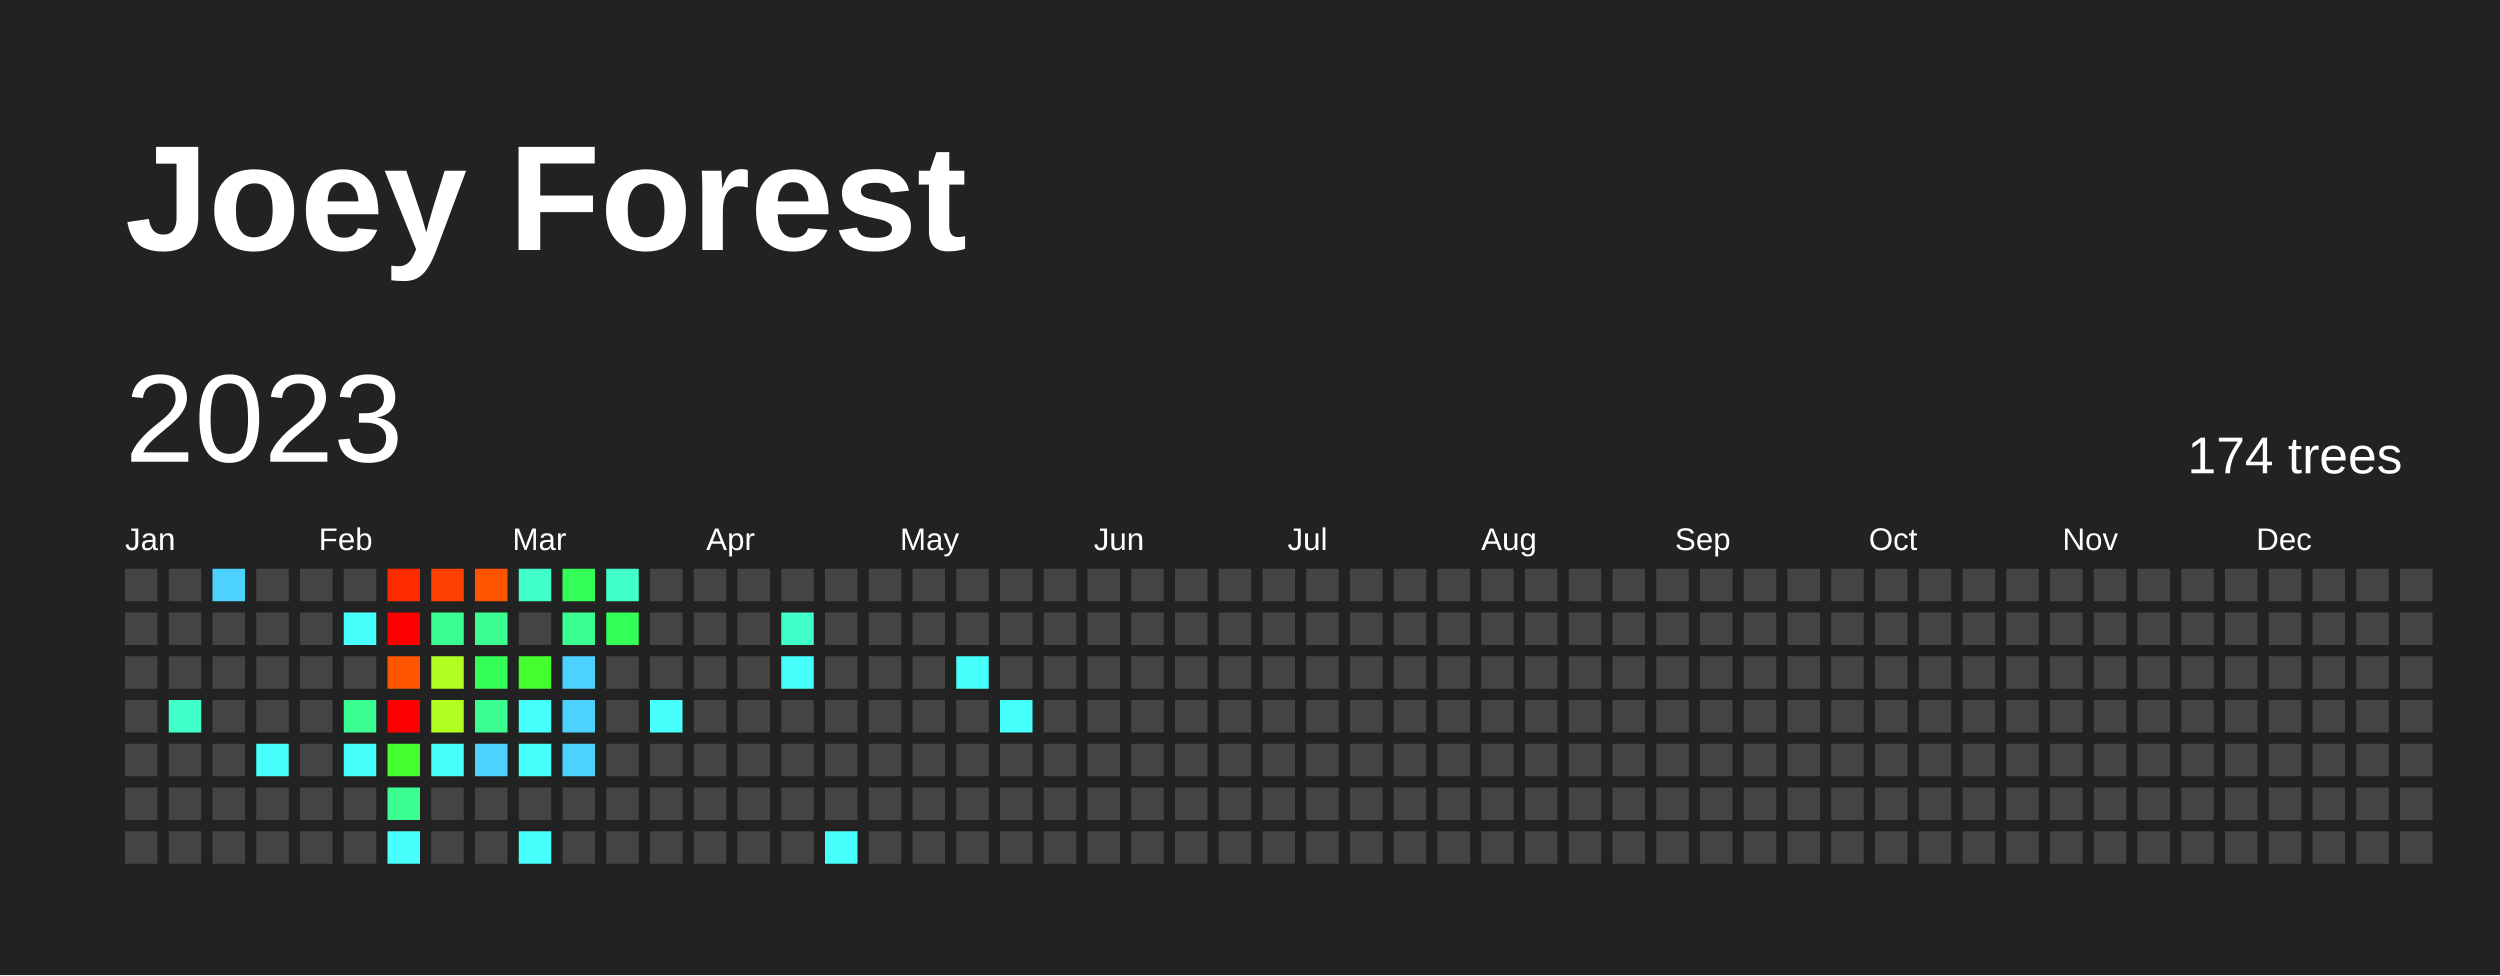
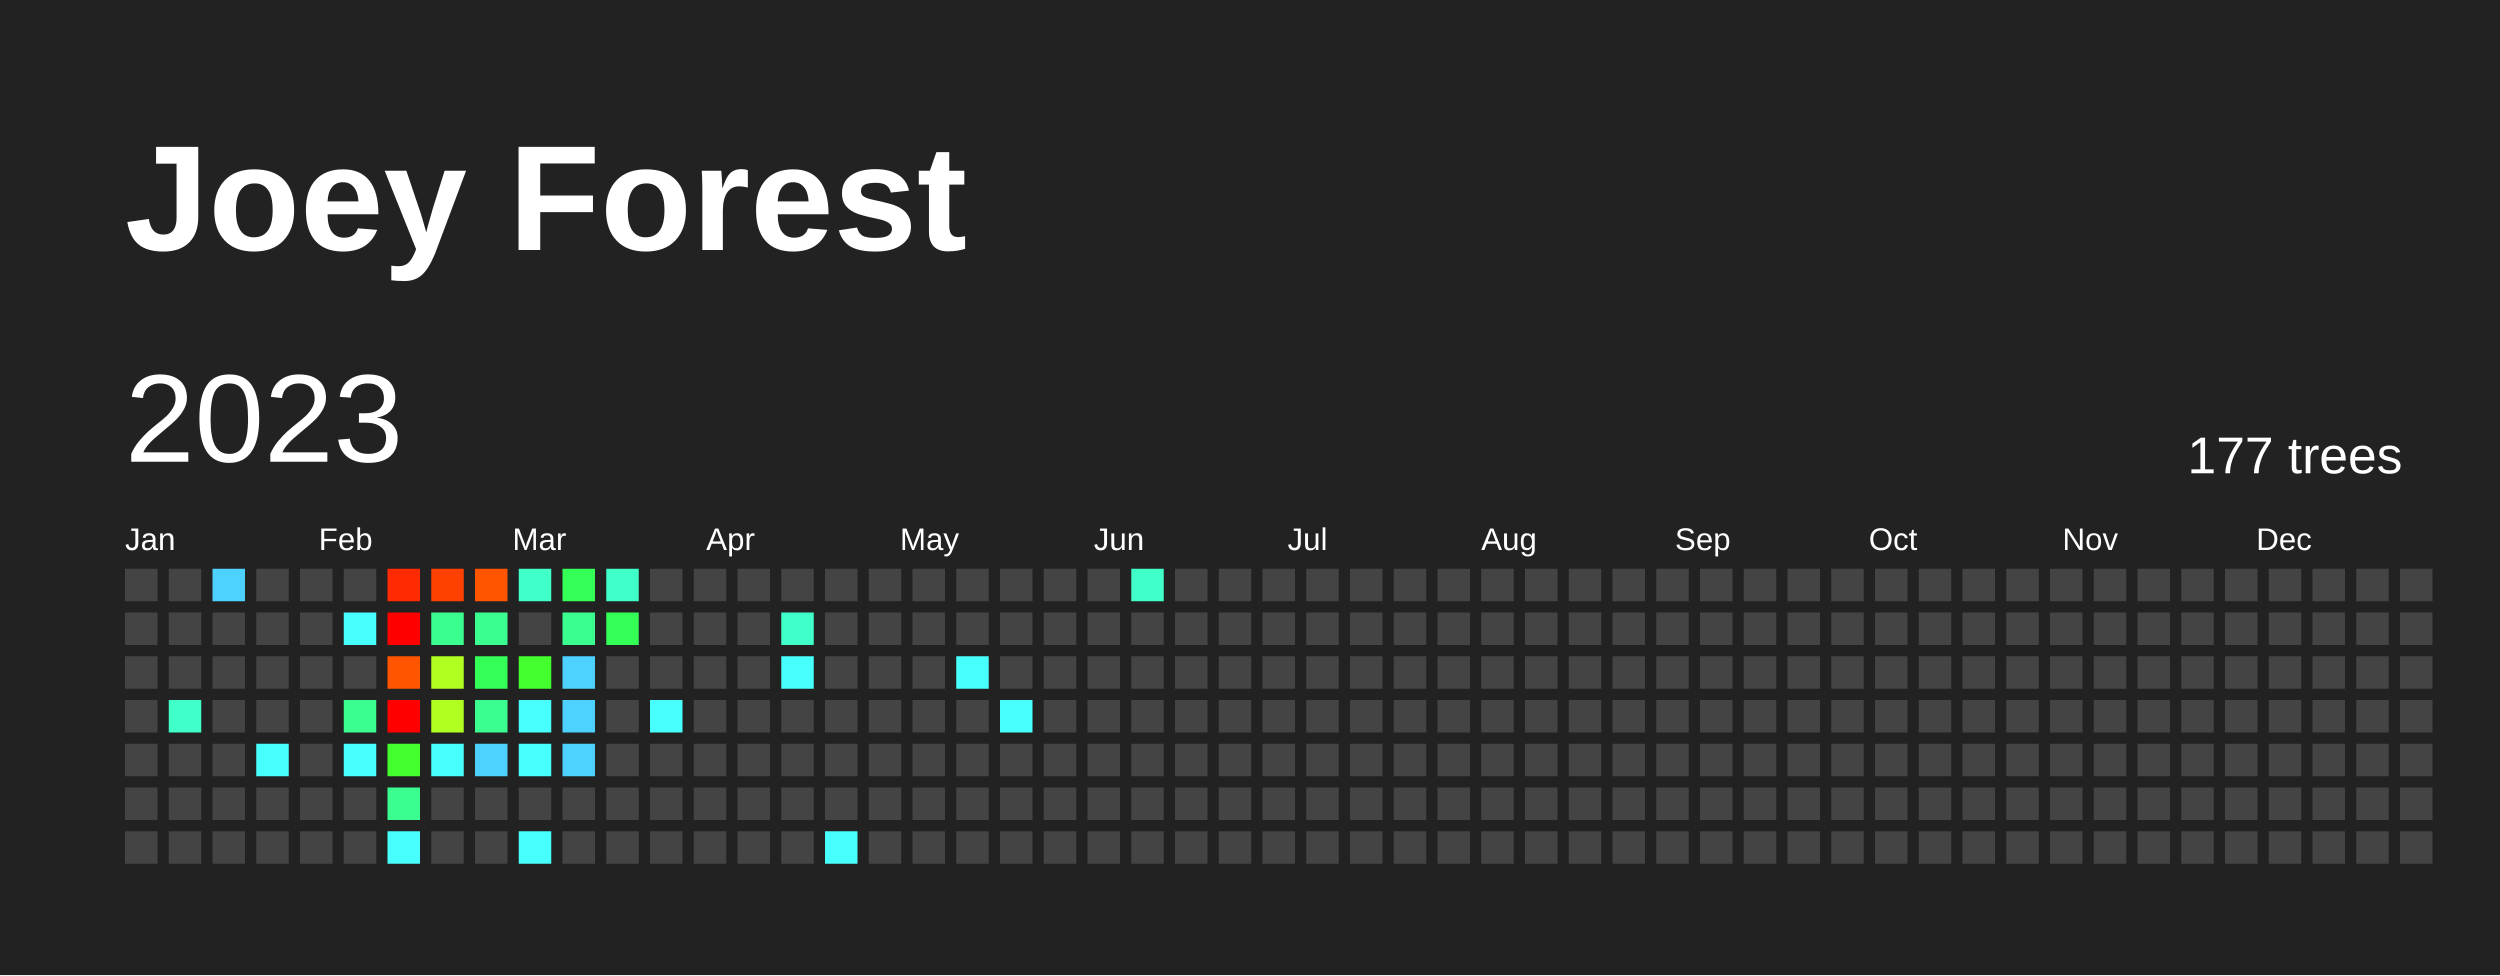
<svg xmlns="http://www.w3.org/2000/svg" baseProfile="full" height="78mm" version="1.1" viewBox="0,0,200,78" width="200mm">
  <defs />
  <rect fill="#222222" height="78" width="200" x="0" y="0" />
  <text fill="#FFFFFF" style="font-size:12px; font-family:Arial; font-weight:bold;" x="10" y="20">Joey Forest</text>
  <text dominant-baseline="hanging" fill="#FFFFFF" style="font-size:10.0px; font-family:Arial;" x="10" y="30">2023</text>
-   <text dominant-baseline="hanging" fill="#FFFFFF" style="font-size:4.125px; font-family:Arial;" x="175" y="35">174 trees</text>
+   <text dominant-baseline="hanging" fill="#FFFFFF" style="font-size:4.125px; font-family:Arial;" x="175" y="35">177 trees</text>
  <text fill="#FFFFFF" style="font-size:2.5px; font-family:Arial" x="10.0" y="44">Jan</text>
  <text fill="#FFFFFF" style="font-size:2.5px; font-family:Arial" x="25.5" y="44">Feb</text>
  <text fill="#FFFFFF" style="font-size:2.5px; font-family:Arial" x="41.0" y="44">Mar</text>
  <text fill="#FFFFFF" style="font-size:2.5px; font-family:Arial" x="56.5" y="44">Apr</text>
  <text fill="#FFFFFF" style="font-size:2.5px; font-family:Arial" x="72.0" y="44">May</text>
  <text fill="#FFFFFF" style="font-size:2.5px; font-family:Arial" x="87.5" y="44">Jun</text>
  <text fill="#FFFFFF" style="font-size:2.5px; font-family:Arial" x="103.0" y="44">Jul</text>
  <text fill="#FFFFFF" style="font-size:2.5px; font-family:Arial" x="118.5" y="44">Aug</text>
  <text fill="#FFFFFF" style="font-size:2.5px; font-family:Arial" x="134.0" y="44">Sep</text>
  <text fill="#FFFFFF" style="font-size:2.5px; font-family:Arial" x="149.5" y="44">Oct</text>
  <text fill="#FFFFFF" style="font-size:2.5px; font-family:Arial" x="165.0" y="44">Nov</text>
  <text fill="#FFFFFF" style="font-size:2.5px; font-family:Arial" x="180.5" y="44">Dec</text>
  <rect fill="#444444" height="2.6" width="2.6" x="10.0" y="45.5" />
  <rect fill="#444444" height="2.6" width="2.6" x="10.0" y="49.0" />
  <rect fill="#444444" height="2.6" width="2.6" x="10.0" y="52.5" />
  <rect fill="#444444" height="2.6" width="2.6" x="10.0" y="56.0" />
  <rect fill="#444444" height="2.6" width="2.6" x="10.0" y="59.5" />
  <rect fill="#444444" height="2.6" width="2.6" x="10.0" y="63.0" />
  <rect fill="#444444" height="2.6" width="2.6" x="10.0" y="66.5" />
  <rect fill="#444444" height="2.6" width="2.6" x="13.5" y="45.5" />
  <rect fill="#444444" height="2.6" width="2.6" x="13.5" y="49.0" />
  <rect fill="#444444" height="2.6" width="2.6" x="13.5" y="52.5" />
  <rect fill="#40ffc8" height="2.6" width="2.6" x="13.5" y="56.0" />
  <rect fill="#444444" height="2.6" width="2.6" x="13.5" y="59.5" />
  <rect fill="#444444" height="2.6" width="2.6" x="13.5" y="63.0" />
  <rect fill="#444444" height="2.6" width="2.6" x="13.5" y="66.5" />
  <rect fill="#4dd2ff" height="2.6" width="2.6" x="17.0" y="45.5" />
  <rect fill="#444444" height="2.6" width="2.6" x="17.0" y="49.0" />
  <rect fill="#444444" height="2.6" width="2.6" x="17.0" y="52.5" />
  <rect fill="#444444" height="2.6" width="2.6" x="17.0" y="56.0" />
  <rect fill="#444444" height="2.6" width="2.6" x="17.0" y="59.5" />
  <rect fill="#444444" height="2.6" width="2.6" x="17.0" y="63.0" />
  <rect fill="#444444" height="2.6" width="2.6" x="17.0" y="66.5" />
  <rect fill="#444444" height="2.6" width="2.6" x="20.5" y="45.5" />
  <rect fill="#444444" height="2.6" width="2.6" x="20.5" y="49.0" />
  <rect fill="#444444" height="2.6" width="2.6" x="20.5" y="52.5" />
  <rect fill="#444444" height="2.6" width="2.6" x="20.5" y="56.0" />
  <rect fill="#47fffc" height="2.6" width="2.6" x="20.5" y="59.5" />
  <rect fill="#444444" height="2.6" width="2.6" x="20.5" y="63.0" />
  <rect fill="#444444" height="2.6" width="2.6" x="20.5" y="66.5" />
  <rect fill="#444444" height="2.6" width="2.6" x="24.0" y="45.5" />
  <rect fill="#444444" height="2.6" width="2.6" x="24.0" y="49.0" />
  <rect fill="#444444" height="2.6" width="2.6" x="24.0" y="52.5" />
  <rect fill="#444444" height="2.6" width="2.6" x="24.0" y="56.0" />
  <rect fill="#444444" height="2.6" width="2.6" x="24.0" y="59.5" />
  <rect fill="#444444" height="2.6" width="2.6" x="24.0" y="63.0" />
  <rect fill="#444444" height="2.6" width="2.6" x="24.0" y="66.5" />
  <rect fill="#444444" height="2.6" width="2.6" x="27.5" y="45.5" />
  <rect fill="#47fffc" height="2.6" width="2.6" x="27.5" y="49.0" />
  <rect fill="#444444" height="2.6" width="2.6" x="27.5" y="52.5" />
  <rect fill="#3aff90" height="2.6" width="2.6" x="27.5" y="56.0" />
  <rect fill="#47fffc" height="2.6" width="2.6" x="27.5" y="59.5" />
  <rect fill="#444444" height="2.6" width="2.6" x="27.5" y="63.0" />
  <rect fill="#444444" height="2.6" width="2.6" x="27.5" y="66.5" />
  <rect fill="#ff2a00" height="2.6" width="2.6" x="31.0" y="45.5" />
  <rect fill="red" height="2.6" width="2.6" x="31.0" y="49.0" />
  <rect fill="#ff5500" height="2.6" width="2.6" x="31.0" y="52.5" />
  <rect fill="red" height="2.6" width="2.6" x="31.0" y="56.0" />
  <rect fill="#42ff2d" height="2.6" width="2.6" x="31.0" y="59.5" />
  <rect fill="#3aff90" height="2.6" width="2.6" x="31.0" y="63.0" />
  <rect fill="#47fffc" height="2.6" width="2.6" x="31.0" y="66.5" />
  <rect fill="#ff4000" height="2.6" width="2.6" x="34.5" y="45.5" />
  <rect fill="#3aff90" height="2.6" width="2.6" x="34.5" y="49.0" />
  <rect fill="#b0ff20" height="2.6" width="2.6" x="34.5" y="52.5" />
  <rect fill="#b0ff20" height="2.6" width="2.6" x="34.5" y="56.0" />
  <rect fill="#47fffc" height="2.6" width="2.6" x="34.5" y="59.5" />
  <rect fill="#444444" height="2.6" width="2.6" x="34.5" y="63.0" />
  <rect fill="#444444" height="2.6" width="2.6" x="34.5" y="66.5" />
  <rect fill="#ff5500" height="2.6" width="2.6" x="38.0" y="45.5" />
  <rect fill="#3aff90" height="2.6" width="2.6" x="38.0" y="49.0" />
  <rect fill="#33ff56" height="2.6" width="2.6" x="38.0" y="52.5" />
  <rect fill="#3aff90" height="2.6" width="2.6" x="38.0" y="56.0" />
  <rect fill="#4dd2ff" height="2.6" width="2.6" x="38.0" y="59.5" />
  <rect fill="#444444" height="2.6" width="2.6" x="38.0" y="63.0" />
  <rect fill="#444444" height="2.6" width="2.6" x="38.0" y="66.5" />
  <rect fill="#40ffc8" height="2.6" width="2.6" x="41.5" y="45.5" />
  <rect fill="#444444" height="2.6" width="2.6" x="41.5" y="49.0" />
  <rect fill="#42ff2d" height="2.6" width="2.6" x="41.5" y="52.5" />
  <rect fill="#47fffc" height="2.6" width="2.6" x="41.5" y="56.0" />
  <rect fill="#47fffc" height="2.6" width="2.6" x="41.5" y="59.5" />
  <rect fill="#444444" height="2.6" width="2.6" x="41.5" y="63.0" />
  <rect fill="#47fffc" height="2.6" width="2.6" x="41.5" y="66.5" />
  <rect fill="#33ff56" height="2.6" width="2.6" x="45.0" y="45.5" />
  <rect fill="#3aff90" height="2.6" width="2.6" x="45.0" y="49.0" />
  <rect fill="#4dd2ff" height="2.6" width="2.6" x="45.0" y="52.5" />
  <rect fill="#4dd2ff" height="2.6" width="2.6" x="45.0" y="56.0" />
  <rect fill="#4dd2ff" height="2.6" width="2.6" x="45.0" y="59.5" />
  <rect fill="#444444" height="2.6" width="2.6" x="45.0" y="63.0" />
  <rect fill="#444444" height="2.6" width="2.6" x="45.0" y="66.5" />
  <rect fill="#40ffc8" height="2.6" width="2.6" x="48.5" y="45.5" />
  <rect fill="#33ff56" height="2.6" width="2.6" x="48.5" y="49.0" />
  <rect fill="#444444" height="2.6" width="2.6" x="48.5" y="52.5" />
  <rect fill="#444444" height="2.6" width="2.6" x="48.5" y="56.0" />
  <rect fill="#444444" height="2.6" width="2.6" x="48.5" y="59.5" />
  <rect fill="#444444" height="2.6" width="2.6" x="48.5" y="63.0" />
  <rect fill="#444444" height="2.6" width="2.6" x="48.5" y="66.5" />
  <rect fill="#444444" height="2.6" width="2.6" x="52.0" y="45.5" />
  <rect fill="#444444" height="2.6" width="2.6" x="52.0" y="49.0" />
  <rect fill="#444444" height="2.6" width="2.6" x="52.0" y="52.5" />
  <rect fill="#47fffc" height="2.6" width="2.6" x="52.0" y="56.0" />
  <rect fill="#444444" height="2.6" width="2.6" x="52.0" y="59.5" />
  <rect fill="#444444" height="2.6" width="2.6" x="52.0" y="63.0" />
  <rect fill="#444444" height="2.6" width="2.6" x="52.0" y="66.5" />
  <rect fill="#444444" height="2.6" width="2.6" x="55.5" y="45.5" />
  <rect fill="#444444" height="2.6" width="2.6" x="55.5" y="49.0" />
  <rect fill="#444444" height="2.6" width="2.6" x="55.5" y="52.5" />
  <rect fill="#444444" height="2.6" width="2.6" x="55.5" y="56.0" />
  <rect fill="#444444" height="2.6" width="2.6" x="55.5" y="59.5" />
  <rect fill="#444444" height="2.6" width="2.6" x="55.5" y="63.0" />
  <rect fill="#444444" height="2.6" width="2.6" x="55.5" y="66.5" />
  <rect fill="#444444" height="2.6" width="2.6" x="59.0" y="45.5" />
  <rect fill="#444444" height="2.6" width="2.6" x="59.0" y="49.0" />
  <rect fill="#444444" height="2.6" width="2.6" x="59.0" y="52.5" />
  <rect fill="#444444" height="2.6" width="2.6" x="59.0" y="56.0" />
  <rect fill="#444444" height="2.6" width="2.6" x="59.0" y="59.5" />
  <rect fill="#444444" height="2.6" width="2.6" x="59.0" y="63.0" />
  <rect fill="#444444" height="2.6" width="2.6" x="59.0" y="66.5" />
  <rect fill="#444444" height="2.6" width="2.6" x="62.5" y="45.5" />
  <rect fill="#40ffc8" height="2.6" width="2.6" x="62.5" y="49.0" />
  <rect fill="#47fffc" height="2.6" width="2.6" x="62.5" y="52.5" />
  <rect fill="#444444" height="2.6" width="2.6" x="62.5" y="56.0" />
  <rect fill="#444444" height="2.6" width="2.6" x="62.5" y="59.5" />
  <rect fill="#444444" height="2.6" width="2.6" x="62.5" y="63.0" />
  <rect fill="#444444" height="2.6" width="2.6" x="62.5" y="66.5" />
  <rect fill="#444444" height="2.6" width="2.6" x="66.0" y="45.5" />
  <rect fill="#444444" height="2.6" width="2.6" x="66.0" y="49.0" />
  <rect fill="#444444" height="2.6" width="2.6" x="66.0" y="52.5" />
  <rect fill="#444444" height="2.6" width="2.6" x="66.0" y="56.0" />
  <rect fill="#444444" height="2.6" width="2.6" x="66.0" y="59.5" />
  <rect fill="#444444" height="2.6" width="2.6" x="66.0" y="63.0" />
  <rect fill="#47fffc" height="2.6" width="2.6" x="66.0" y="66.5" />
  <rect fill="#444444" height="2.6" width="2.6" x="69.5" y="45.5" />
  <rect fill="#444444" height="2.6" width="2.6" x="69.5" y="49.0" />
  <rect fill="#444444" height="2.6" width="2.6" x="69.5" y="52.5" />
  <rect fill="#444444" height="2.6" width="2.6" x="69.5" y="56.0" />
  <rect fill="#444444" height="2.6" width="2.6" x="69.5" y="59.5" />
  <rect fill="#444444" height="2.6" width="2.6" x="69.5" y="63.0" />
  <rect fill="#444444" height="2.6" width="2.6" x="69.5" y="66.5" />
  <rect fill="#444444" height="2.6" width="2.6" x="73.0" y="45.5" />
  <rect fill="#444444" height="2.6" width="2.6" x="73.0" y="49.0" />
  <rect fill="#444444" height="2.6" width="2.6" x="73.0" y="52.5" />
  <rect fill="#444444" height="2.6" width="2.6" x="73.0" y="56.0" />
  <rect fill="#444444" height="2.6" width="2.6" x="73.0" y="59.5" />
  <rect fill="#444444" height="2.6" width="2.6" x="73.0" y="63.0" />
  <rect fill="#444444" height="2.6" width="2.6" x="73.0" y="66.5" />
  <rect fill="#444444" height="2.6" width="2.6" x="76.5" y="45.5" />
  <rect fill="#444444" height="2.6" width="2.6" x="76.5" y="49.0" />
  <rect fill="#47fffc" height="2.6" width="2.6" x="76.5" y="52.5" />
  <rect fill="#444444" height="2.6" width="2.6" x="76.5" y="56.0" />
  <rect fill="#444444" height="2.6" width="2.6" x="76.5" y="59.5" />
  <rect fill="#444444" height="2.6" width="2.6" x="76.5" y="63.0" />
  <rect fill="#444444" height="2.6" width="2.6" x="76.5" y="66.5" />
  <rect fill="#444444" height="2.6" width="2.6" x="80.0" y="45.5" />
  <rect fill="#444444" height="2.6" width="2.6" x="80.0" y="49.0" />
  <rect fill="#444444" height="2.6" width="2.6" x="80.0" y="52.5" />
  <rect fill="#47fffc" height="2.6" width="2.6" x="80.0" y="56.0" />
  <rect fill="#444444" height="2.6" width="2.6" x="80.0" y="59.5" />
  <rect fill="#444444" height="2.6" width="2.6" x="80.0" y="63.0" />
  <rect fill="#444444" height="2.6" width="2.6" x="80.0" y="66.5" />
  <rect fill="#444444" height="2.6" width="2.6" x="83.5" y="45.5" />
  <rect fill="#444444" height="2.6" width="2.6" x="83.5" y="49.0" />
  <rect fill="#444444" height="2.6" width="2.6" x="83.5" y="52.5" />
  <rect fill="#444444" height="2.6" width="2.6" x="83.5" y="56.0" />
  <rect fill="#444444" height="2.6" width="2.6" x="83.5" y="59.5" />
  <rect fill="#444444" height="2.6" width="2.6" x="83.5" y="63.0" />
  <rect fill="#444444" height="2.6" width="2.6" x="83.5" y="66.5" />
  <rect fill="#444444" height="2.6" width="2.6" x="87.0" y="45.5" />
  <rect fill="#444444" height="2.6" width="2.6" x="87.0" y="49.0" />
  <rect fill="#444444" height="2.6" width="2.6" x="87.0" y="52.5" />
  <rect fill="#444444" height="2.6" width="2.6" x="87.0" y="56.0" />
  <rect fill="#444444" height="2.6" width="2.6" x="87.0" y="59.5" />
  <rect fill="#444444" height="2.6" width="2.6" x="87.0" y="63.0" />
  <rect fill="#444444" height="2.6" width="2.6" x="87.0" y="66.5" />
-   <rect fill="#444444" height="2.6" width="2.6" x="90.5" y="45.5" />
+   <rect fill="#40ffc8" height="2.6" width="2.6" x="90.5" y="45.5" />
  <rect fill="#444444" height="2.6" width="2.6" x="90.5" y="49.0" />
  <rect fill="#444444" height="2.6" width="2.6" x="90.5" y="52.5" />
  <rect fill="#444444" height="2.6" width="2.6" x="90.5" y="56.0" />
  <rect fill="#444444" height="2.6" width="2.6" x="90.5" y="59.5" />
  <rect fill="#444444" height="2.6" width="2.6" x="90.5" y="63.0" />
  <rect fill="#444444" height="2.6" width="2.6" x="90.5" y="66.5" />
  <rect fill="#444444" height="2.6" width="2.6" x="94.0" y="45.5" />
  <rect fill="#444444" height="2.6" width="2.6" x="94.0" y="49.0" />
  <rect fill="#444444" height="2.6" width="2.6" x="94.0" y="52.5" />
  <rect fill="#444444" height="2.6" width="2.6" x="94.0" y="56.0" />
  <rect fill="#444444" height="2.6" width="2.6" x="94.0" y="59.5" />
  <rect fill="#444444" height="2.6" width="2.6" x="94.0" y="63.0" />
  <rect fill="#444444" height="2.6" width="2.6" x="94.0" y="66.5" />
  <rect fill="#444444" height="2.6" width="2.6" x="97.5" y="45.5" />
  <rect fill="#444444" height="2.6" width="2.6" x="97.5" y="49.0" />
  <rect fill="#444444" height="2.6" width="2.6" x="97.5" y="52.5" />
  <rect fill="#444444" height="2.6" width="2.6" x="97.5" y="56.0" />
  <rect fill="#444444" height="2.6" width="2.6" x="97.5" y="59.5" />
  <rect fill="#444444" height="2.6" width="2.6" x="97.5" y="63.0" />
  <rect fill="#444444" height="2.6" width="2.6" x="97.5" y="66.5" />
  <rect fill="#444444" height="2.6" width="2.6" x="101.0" y="45.5" />
  <rect fill="#444444" height="2.6" width="2.6" x="101.0" y="49.0" />
  <rect fill="#444444" height="2.6" width="2.6" x="101.0" y="52.5" />
  <rect fill="#444444" height="2.6" width="2.6" x="101.0" y="56.0" />
  <rect fill="#444444" height="2.6" width="2.6" x="101.0" y="59.5" />
  <rect fill="#444444" height="2.6" width="2.6" x="101.0" y="63.0" />
  <rect fill="#444444" height="2.6" width="2.6" x="101.0" y="66.5" />
  <rect fill="#444444" height="2.6" width="2.6" x="104.5" y="45.5" />
  <rect fill="#444444" height="2.6" width="2.6" x="104.5" y="49.0" />
  <rect fill="#444444" height="2.6" width="2.6" x="104.5" y="52.5" />
  <rect fill="#444444" height="2.6" width="2.6" x="104.5" y="56.0" />
  <rect fill="#444444" height="2.6" width="2.6" x="104.5" y="59.5" />
  <rect fill="#444444" height="2.6" width="2.6" x="104.5" y="63.0" />
  <rect fill="#444444" height="2.6" width="2.6" x="104.5" y="66.5" />
  <rect fill="#444444" height="2.6" width="2.6" x="108.0" y="45.5" />
  <rect fill="#444444" height="2.6" width="2.6" x="108.0" y="49.0" />
  <rect fill="#444444" height="2.6" width="2.6" x="108.0" y="52.5" />
  <rect fill="#444444" height="2.6" width="2.6" x="108.0" y="56.0" />
  <rect fill="#444444" height="2.6" width="2.6" x="108.0" y="59.5" />
  <rect fill="#444444" height="2.6" width="2.6" x="108.0" y="63.0" />
  <rect fill="#444444" height="2.6" width="2.6" x="108.0" y="66.5" />
  <rect fill="#444444" height="2.6" width="2.6" x="111.5" y="45.5" />
  <rect fill="#444444" height="2.6" width="2.6" x="111.5" y="49.0" />
  <rect fill="#444444" height="2.6" width="2.6" x="111.5" y="52.5" />
  <rect fill="#444444" height="2.6" width="2.6" x="111.5" y="56.0" />
  <rect fill="#444444" height="2.6" width="2.6" x="111.5" y="59.5" />
  <rect fill="#444444" height="2.6" width="2.6" x="111.5" y="63.0" />
  <rect fill="#444444" height="2.6" width="2.6" x="111.5" y="66.5" />
  <rect fill="#444444" height="2.6" width="2.6" x="115.0" y="45.5" />
  <rect fill="#444444" height="2.6" width="2.6" x="115.0" y="49.0" />
  <rect fill="#444444" height="2.6" width="2.6" x="115.0" y="52.5" />
  <rect fill="#444444" height="2.6" width="2.6" x="115.0" y="56.0" />
  <rect fill="#444444" height="2.6" width="2.6" x="115.0" y="59.5" />
  <rect fill="#444444" height="2.6" width="2.6" x="115.0" y="63.0" />
  <rect fill="#444444" height="2.6" width="2.6" x="115.0" y="66.5" />
  <rect fill="#444444" height="2.6" width="2.6" x="118.5" y="45.5" />
  <rect fill="#444444" height="2.6" width="2.6" x="118.5" y="49.0" />
  <rect fill="#444444" height="2.6" width="2.6" x="118.5" y="52.5" />
  <rect fill="#444444" height="2.6" width="2.6" x="118.5" y="56.0" />
  <rect fill="#444444" height="2.6" width="2.6" x="118.5" y="59.5" />
  <rect fill="#444444" height="2.6" width="2.6" x="118.5" y="63.0" />
  <rect fill="#444444" height="2.6" width="2.6" x="118.5" y="66.5" />
  <rect fill="#444444" height="2.6" width="2.6" x="122.0" y="45.5" />
  <rect fill="#444444" height="2.6" width="2.6" x="122.0" y="49.0" />
  <rect fill="#444444" height="2.6" width="2.6" x="122.0" y="52.5" />
  <rect fill="#444444" height="2.6" width="2.6" x="122.0" y="56.0" />
  <rect fill="#444444" height="2.6" width="2.6" x="122.0" y="59.5" />
  <rect fill="#444444" height="2.6" width="2.6" x="122.0" y="63.0" />
  <rect fill="#444444" height="2.6" width="2.6" x="122.0" y="66.5" />
  <rect fill="#444444" height="2.6" width="2.6" x="125.5" y="45.5" />
  <rect fill="#444444" height="2.6" width="2.6" x="125.5" y="49.0" />
  <rect fill="#444444" height="2.6" width="2.6" x="125.5" y="52.5" />
  <rect fill="#444444" height="2.6" width="2.6" x="125.5" y="56.0" />
  <rect fill="#444444" height="2.6" width="2.6" x="125.5" y="59.5" />
  <rect fill="#444444" height="2.6" width="2.6" x="125.5" y="63.0" />
  <rect fill="#444444" height="2.6" width="2.6" x="125.5" y="66.5" />
  <rect fill="#444444" height="2.6" width="2.6" x="129.0" y="45.5" />
  <rect fill="#444444" height="2.6" width="2.6" x="129.0" y="49.0" />
  <rect fill="#444444" height="2.6" width="2.6" x="129.0" y="52.5" />
  <rect fill="#444444" height="2.6" width="2.6" x="129.0" y="56.0" />
  <rect fill="#444444" height="2.6" width="2.6" x="129.0" y="59.5" />
  <rect fill="#444444" height="2.6" width="2.6" x="129.0" y="63.0" />
  <rect fill="#444444" height="2.6" width="2.6" x="129.0" y="66.5" />
  <rect fill="#444444" height="2.6" width="2.6" x="132.5" y="45.5" />
  <rect fill="#444444" height="2.6" width="2.6" x="132.5" y="49.0" />
  <rect fill="#444444" height="2.6" width="2.6" x="132.5" y="52.5" />
  <rect fill="#444444" height="2.6" width="2.6" x="132.5" y="56.0" />
  <rect fill="#444444" height="2.6" width="2.6" x="132.5" y="59.5" />
  <rect fill="#444444" height="2.6" width="2.6" x="132.5" y="63.0" />
  <rect fill="#444444" height="2.6" width="2.6" x="132.5" y="66.5" />
  <rect fill="#444444" height="2.6" width="2.6" x="136.0" y="45.5" />
  <rect fill="#444444" height="2.6" width="2.6" x="136.0" y="49.0" />
  <rect fill="#444444" height="2.6" width="2.6" x="136.0" y="52.5" />
  <rect fill="#444444" height="2.6" width="2.6" x="136.0" y="56.0" />
  <rect fill="#444444" height="2.6" width="2.6" x="136.0" y="59.5" />
  <rect fill="#444444" height="2.6" width="2.6" x="136.0" y="63.0" />
  <rect fill="#444444" height="2.6" width="2.6" x="136.0" y="66.5" />
  <rect fill="#444444" height="2.6" width="2.6" x="139.5" y="45.5" />
  <rect fill="#444444" height="2.6" width="2.6" x="139.5" y="49.0" />
  <rect fill="#444444" height="2.6" width="2.6" x="139.5" y="52.5" />
  <rect fill="#444444" height="2.6" width="2.6" x="139.5" y="56.0" />
  <rect fill="#444444" height="2.6" width="2.6" x="139.5" y="59.5" />
  <rect fill="#444444" height="2.6" width="2.6" x="139.5" y="63.0" />
  <rect fill="#444444" height="2.6" width="2.6" x="139.5" y="66.5" />
  <rect fill="#444444" height="2.6" width="2.6" x="143.0" y="45.5" />
  <rect fill="#444444" height="2.6" width="2.6" x="143.0" y="49.0" />
  <rect fill="#444444" height="2.6" width="2.6" x="143.0" y="52.5" />
  <rect fill="#444444" height="2.6" width="2.6" x="143.0" y="56.0" />
  <rect fill="#444444" height="2.6" width="2.6" x="143.0" y="59.5" />
  <rect fill="#444444" height="2.6" width="2.6" x="143.0" y="63.0" />
  <rect fill="#444444" height="2.6" width="2.6" x="143.0" y="66.5" />
  <rect fill="#444444" height="2.6" width="2.6" x="146.5" y="45.5" />
  <rect fill="#444444" height="2.6" width="2.6" x="146.5" y="49.0" />
  <rect fill="#444444" height="2.6" width="2.6" x="146.5" y="52.5" />
  <rect fill="#444444" height="2.6" width="2.6" x="146.5" y="56.0" />
  <rect fill="#444444" height="2.6" width="2.6" x="146.5" y="59.5" />
  <rect fill="#444444" height="2.6" width="2.6" x="146.5" y="63.0" />
  <rect fill="#444444" height="2.6" width="2.6" x="146.5" y="66.5" />
  <rect fill="#444444" height="2.6" width="2.6" x="150.0" y="45.5" />
  <rect fill="#444444" height="2.6" width="2.6" x="150.0" y="49.0" />
  <rect fill="#444444" height="2.6" width="2.6" x="150.0" y="52.5" />
  <rect fill="#444444" height="2.6" width="2.6" x="150.0" y="56.0" />
  <rect fill="#444444" height="2.6" width="2.6" x="150.0" y="59.5" />
  <rect fill="#444444" height="2.6" width="2.6" x="150.0" y="63.0" />
  <rect fill="#444444" height="2.6" width="2.6" x="150.0" y="66.5" />
  <rect fill="#444444" height="2.6" width="2.6" x="153.5" y="45.5" />
  <rect fill="#444444" height="2.6" width="2.6" x="153.5" y="49.0" />
  <rect fill="#444444" height="2.6" width="2.6" x="153.5" y="52.5" />
  <rect fill="#444444" height="2.6" width="2.6" x="153.5" y="56.0" />
  <rect fill="#444444" height="2.6" width="2.6" x="153.5" y="59.5" />
  <rect fill="#444444" height="2.6" width="2.6" x="153.5" y="63.0" />
  <rect fill="#444444" height="2.6" width="2.6" x="153.5" y="66.5" />
  <rect fill="#444444" height="2.6" width="2.6" x="157.0" y="45.5" />
  <rect fill="#444444" height="2.6" width="2.6" x="157.0" y="49.0" />
  <rect fill="#444444" height="2.6" width="2.6" x="157.0" y="52.5" />
  <rect fill="#444444" height="2.6" width="2.6" x="157.0" y="56.0" />
  <rect fill="#444444" height="2.6" width="2.6" x="157.0" y="59.5" />
  <rect fill="#444444" height="2.6" width="2.6" x="157.0" y="63.0" />
  <rect fill="#444444" height="2.6" width="2.6" x="157.0" y="66.5" />
  <rect fill="#444444" height="2.6" width="2.6" x="160.5" y="45.5" />
  <rect fill="#444444" height="2.6" width="2.6" x="160.5" y="49.0" />
  <rect fill="#444444" height="2.6" width="2.6" x="160.5" y="52.5" />
  <rect fill="#444444" height="2.6" width="2.6" x="160.5" y="56.0" />
  <rect fill="#444444" height="2.6" width="2.6" x="160.5" y="59.5" />
  <rect fill="#444444" height="2.6" width="2.6" x="160.5" y="63.0" />
  <rect fill="#444444" height="2.6" width="2.6" x="160.5" y="66.5" />
  <rect fill="#444444" height="2.6" width="2.6" x="164.0" y="45.5" />
  <rect fill="#444444" height="2.6" width="2.6" x="164.0" y="49.0" />
  <rect fill="#444444" height="2.6" width="2.6" x="164.0" y="52.5" />
  <rect fill="#444444" height="2.6" width="2.6" x="164.0" y="56.0" />
  <rect fill="#444444" height="2.6" width="2.6" x="164.0" y="59.5" />
  <rect fill="#444444" height="2.6" width="2.6" x="164.0" y="63.0" />
  <rect fill="#444444" height="2.6" width="2.6" x="164.0" y="66.5" />
  <rect fill="#444444" height="2.6" width="2.6" x="167.5" y="45.5" />
  <rect fill="#444444" height="2.6" width="2.6" x="167.5" y="49.0" />
  <rect fill="#444444" height="2.6" width="2.6" x="167.5" y="52.5" />
  <rect fill="#444444" height="2.6" width="2.6" x="167.5" y="56.0" />
  <rect fill="#444444" height="2.6" width="2.6" x="167.5" y="59.5" />
  <rect fill="#444444" height="2.6" width="2.6" x="167.5" y="63.0" />
  <rect fill="#444444" height="2.6" width="2.6" x="167.5" y="66.5" />
  <rect fill="#444444" height="2.6" width="2.6" x="171.0" y="45.5" />
  <rect fill="#444444" height="2.6" width="2.6" x="171.0" y="49.0" />
  <rect fill="#444444" height="2.6" width="2.6" x="171.0" y="52.5" />
  <rect fill="#444444" height="2.6" width="2.6" x="171.0" y="56.0" />
  <rect fill="#444444" height="2.6" width="2.6" x="171.0" y="59.5" />
  <rect fill="#444444" height="2.6" width="2.6" x="171.0" y="63.0" />
  <rect fill="#444444" height="2.6" width="2.6" x="171.0" y="66.5" />
  <rect fill="#444444" height="2.6" width="2.6" x="174.5" y="45.5" />
  <rect fill="#444444" height="2.6" width="2.6" x="174.5" y="49.0" />
  <rect fill="#444444" height="2.6" width="2.6" x="174.5" y="52.5" />
  <rect fill="#444444" height="2.6" width="2.6" x="174.5" y="56.0" />
  <rect fill="#444444" height="2.6" width="2.6" x="174.5" y="59.5" />
  <rect fill="#444444" height="2.6" width="2.6" x="174.5" y="63.0" />
  <rect fill="#444444" height="2.6" width="2.6" x="174.5" y="66.5" />
  <rect fill="#444444" height="2.6" width="2.6" x="178.0" y="45.5" />
  <rect fill="#444444" height="2.6" width="2.6" x="178.0" y="49.0" />
  <rect fill="#444444" height="2.6" width="2.6" x="178.0" y="52.5" />
  <rect fill="#444444" height="2.6" width="2.6" x="178.0" y="56.0" />
  <rect fill="#444444" height="2.6" width="2.6" x="178.0" y="59.5" />
  <rect fill="#444444" height="2.6" width="2.6" x="178.0" y="63.0" />
  <rect fill="#444444" height="2.6" width="2.6" x="178.0" y="66.5" />
  <rect fill="#444444" height="2.6" width="2.6" x="181.5" y="45.5" />
  <rect fill="#444444" height="2.6" width="2.6" x="181.5" y="49.0" />
  <rect fill="#444444" height="2.6" width="2.6" x="181.5" y="52.5" />
  <rect fill="#444444" height="2.6" width="2.6" x="181.5" y="56.0" />
  <rect fill="#444444" height="2.6" width="2.6" x="181.5" y="59.5" />
  <rect fill="#444444" height="2.6" width="2.6" x="181.5" y="63.0" />
  <rect fill="#444444" height="2.6" width="2.6" x="181.5" y="66.5" />
  <rect fill="#444444" height="2.6" width="2.6" x="185.0" y="45.5" />
  <rect fill="#444444" height="2.6" width="2.6" x="185.0" y="49.0" />
  <rect fill="#444444" height="2.6" width="2.6" x="185.0" y="52.5" />
  <rect fill="#444444" height="2.6" width="2.6" x="185.0" y="56.0" />
  <rect fill="#444444" height="2.6" width="2.6" x="185.0" y="59.5" />
  <rect fill="#444444" height="2.6" width="2.6" x="185.0" y="63.0" />
  <rect fill="#444444" height="2.6" width="2.6" x="185.0" y="66.5" />
  <rect fill="#444444" height="2.6" width="2.6" x="188.5" y="45.5" />
  <rect fill="#444444" height="2.6" width="2.6" x="188.5" y="49.0" />
  <rect fill="#444444" height="2.6" width="2.6" x="188.5" y="52.5" />
  <rect fill="#444444" height="2.6" width="2.6" x="188.5" y="56.0" />
  <rect fill="#444444" height="2.6" width="2.6" x="188.5" y="59.5" />
  <rect fill="#444444" height="2.6" width="2.6" x="188.5" y="63.0" />
  <rect fill="#444444" height="2.6" width="2.6" x="188.5" y="66.5" />
  <rect fill="#444444" height="2.6" width="2.6" x="192.0" y="45.5" />
  <rect fill="#444444" height="2.6" width="2.6" x="192.0" y="49.0" />
  <rect fill="#444444" height="2.6" width="2.6" x="192.0" y="52.5" />
  <rect fill="#444444" height="2.6" width="2.6" x="192.0" y="56.0" />
  <rect fill="#444444" height="2.6" width="2.6" x="192.0" y="59.5" />
  <rect fill="#444444" height="2.6" width="2.6" x="192.0" y="63.0" />
  <rect fill="#444444" height="2.6" width="2.6" x="192.0" y="66.5" />
</svg>
